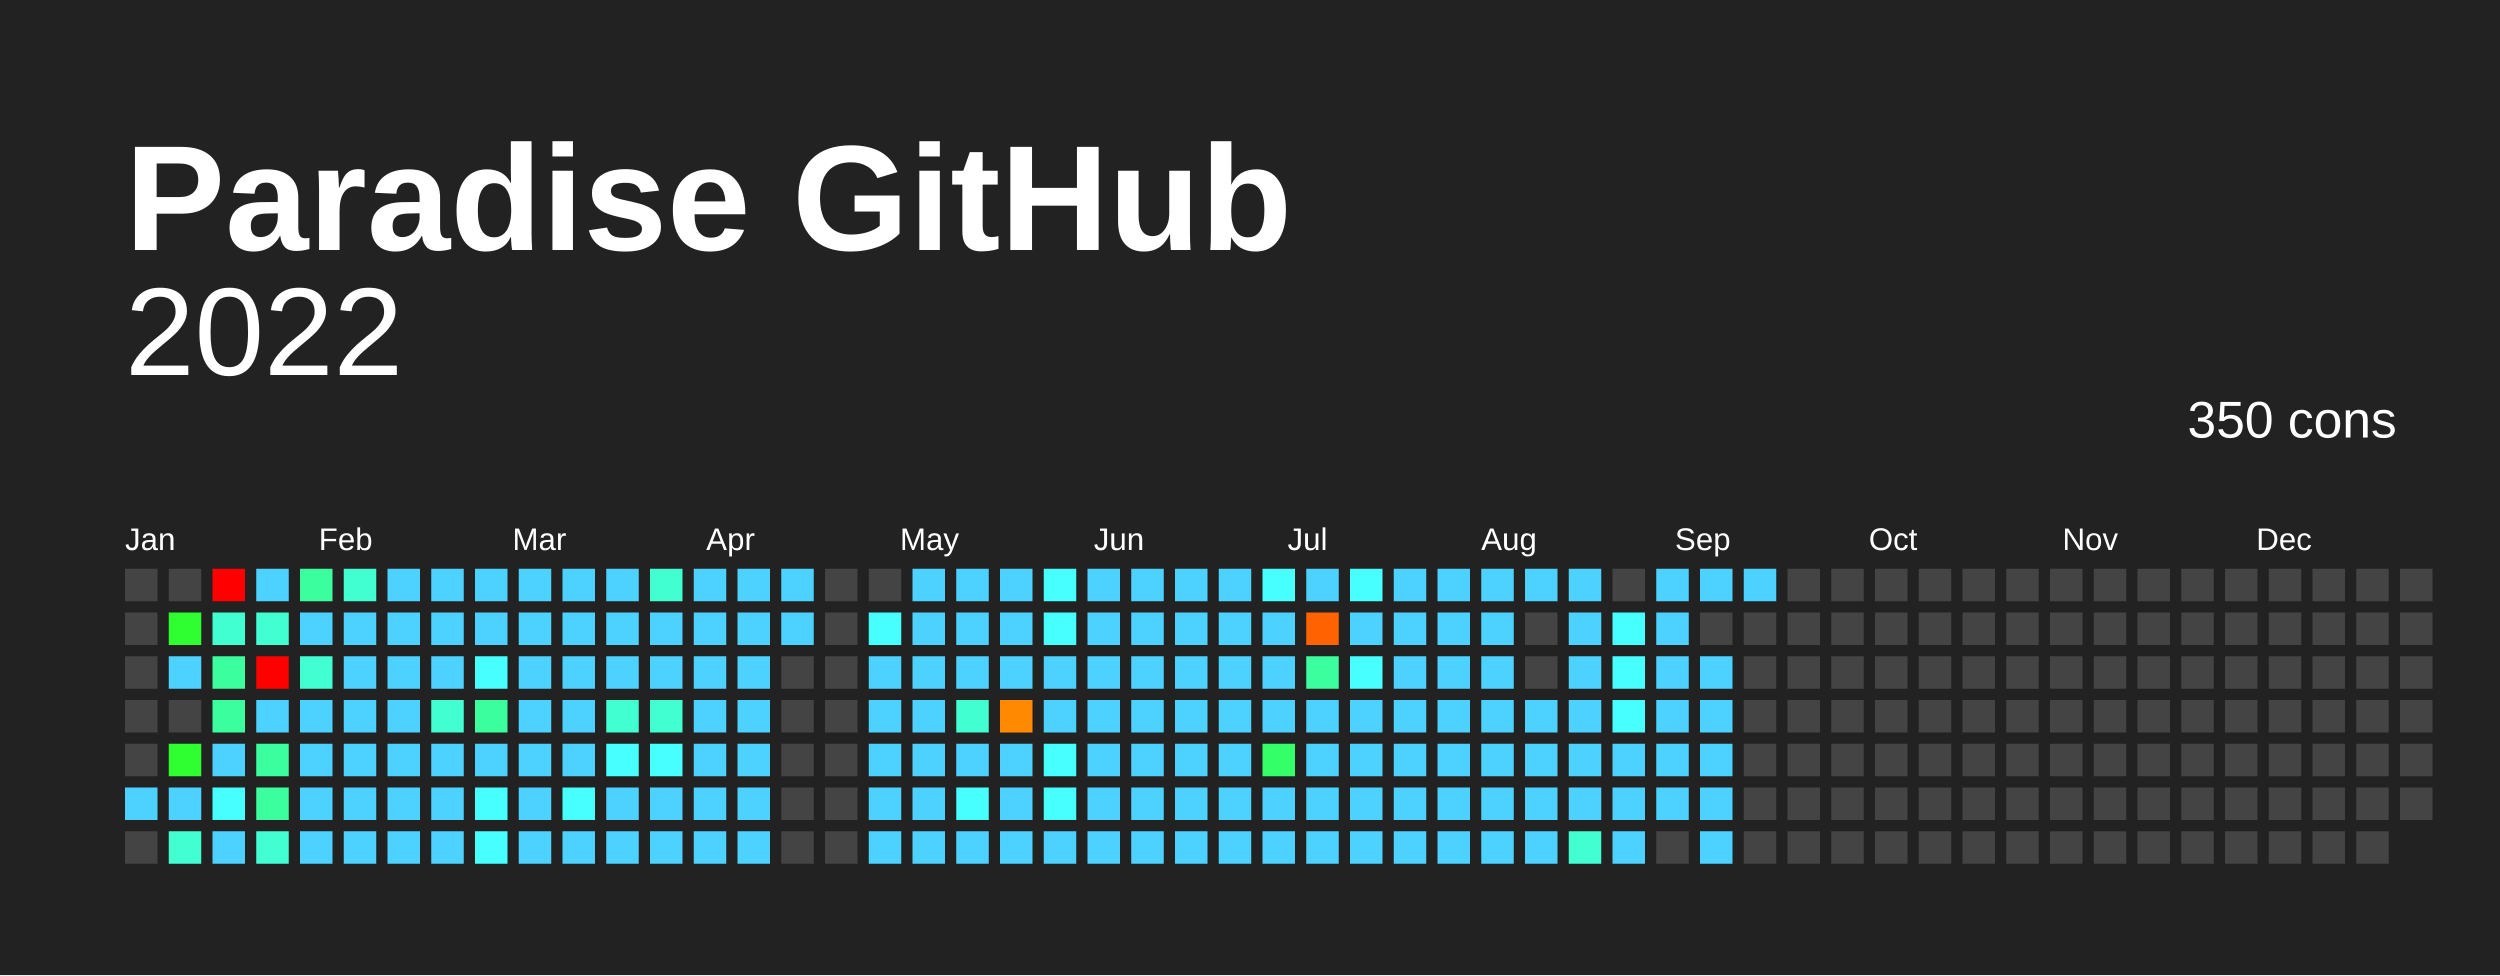
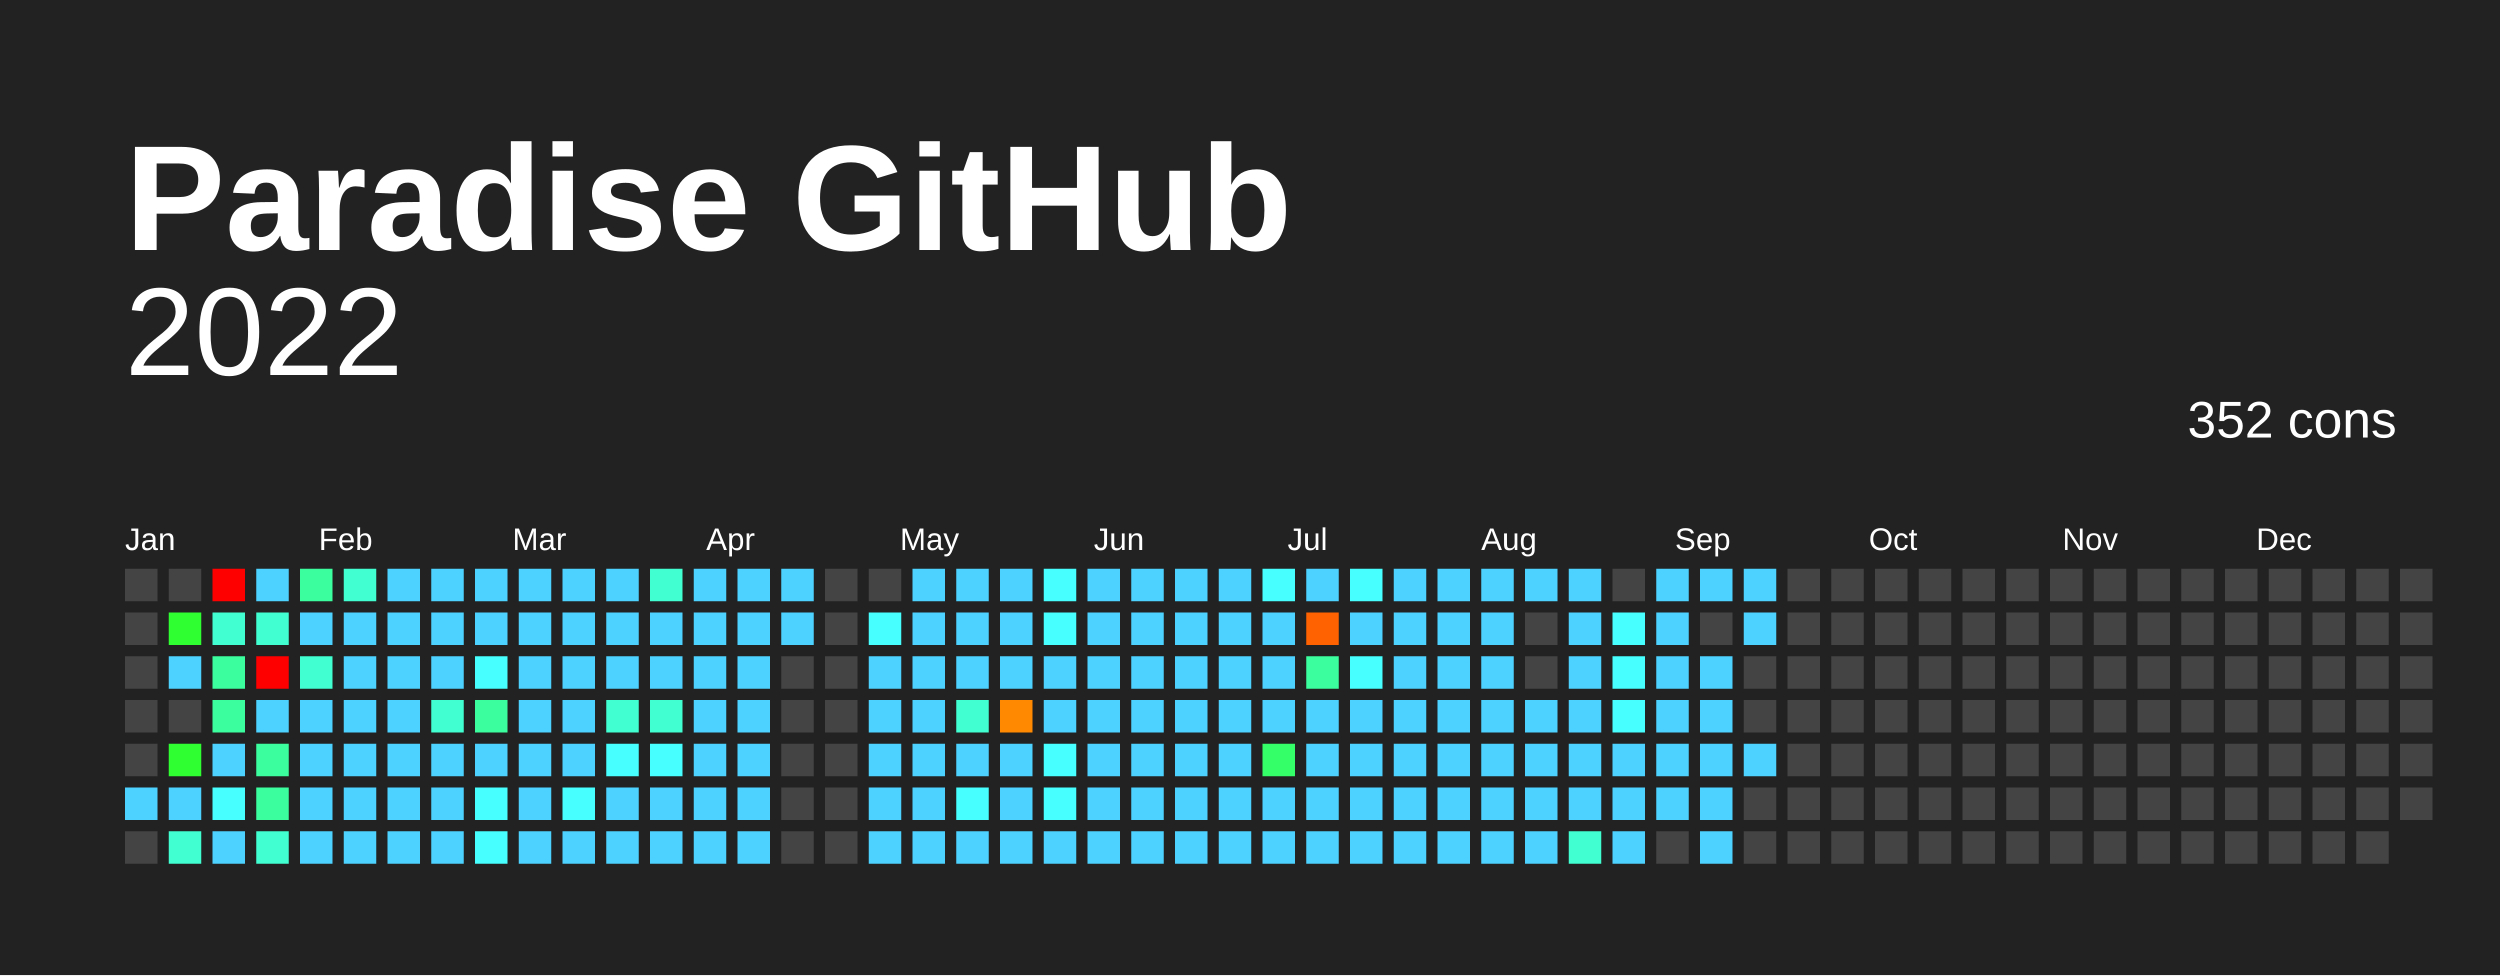
<svg xmlns="http://www.w3.org/2000/svg" baseProfile="full" height="78mm" version="1.1" viewBox="0,0,200,78" width="200mm">
  <defs />
  <rect fill="#222222" height="78" width="200" x="0" y="0" />
  <text fill="#FFFFFF" style="font-size:12px; font-family:Arial; font-weight:bold;" x="10" y="20">Paradise GitHub</text>
  <text alignment-baseline="hanging" fill="#FFFFFF" style="font-size:10.0px; font-family:Arial;" x="10" y="30">2022</text>
-   <text alignment-baseline="hanging" fill="#FFFFFF" style="font-size:4.125px; font-family:Arial;" x="175" y="35">350 cons</text>
+   <text alignment-baseline="hanging" fill="#FFFFFF" style="font-size:4.125px; font-family:Arial;" x="175" y="35">352 cons</text>
  <text fill="#FFFFFF" style="font-size:2.5px; font-family:Arial" x="10.0" y="44">Jan</text>
  <text fill="#FFFFFF" style="font-size:2.5px; font-family:Arial" x="25.5" y="44">Feb</text>
  <text fill="#FFFFFF" style="font-size:2.5px; font-family:Arial" x="41.0" y="44">Mar</text>
  <text fill="#FFFFFF" style="font-size:2.5px; font-family:Arial" x="56.5" y="44">Apr</text>
  <text fill="#FFFFFF" style="font-size:2.5px; font-family:Arial" x="72.0" y="44">May</text>
  <text fill="#FFFFFF" style="font-size:2.5px; font-family:Arial" x="87.5" y="44">Jun</text>
  <text fill="#FFFFFF" style="font-size:2.5px; font-family:Arial" x="103.0" y="44">Jul</text>
  <text fill="#FFFFFF" style="font-size:2.5px; font-family:Arial" x="118.5" y="44">Aug</text>
  <text fill="#FFFFFF" style="font-size:2.5px; font-family:Arial" x="134.0" y="44">Sep</text>
  <text fill="#FFFFFF" style="font-size:2.5px; font-family:Arial" x="149.5" y="44">Oct</text>
  <text fill="#FFFFFF" style="font-size:2.5px; font-family:Arial" x="165.0" y="44">Nov</text>
  <text fill="#FFFFFF" style="font-size:2.5px; font-family:Arial" x="180.5" y="44">Dec</text>
  <rect fill="#444444" height="2.6" width="2.6" x="10.0" y="45.5" />
  <rect fill="#444444" height="2.6" width="2.6" x="10.0" y="49.0" />
  <rect fill="#444444" height="2.6" width="2.6" x="10.0" y="52.5" />
  <rect fill="#444444" height="2.6" width="2.6" x="10.0" y="56.0" />
  <rect fill="#444444" height="2.6" width="2.6" x="10.0" y="59.5" />
  <rect fill="#4dd2ff" height="2.6" width="2.6" x="10.0" y="63.0" />
  <rect fill="#444444" height="2.6" width="2.6" x="10.0" y="66.5" />
  <rect fill="#444444" height="2.6" width="2.6" x="13.5" y="45.5" />
  <rect fill="#2fff30" height="2.6" width="2.6" x="13.5" y="49.0" />
  <rect fill="#4dd2ff" height="2.6" width="2.6" x="13.5" y="52.5" />
  <rect fill="#444444" height="2.6" width="2.6" x="13.5" y="56.0" />
  <rect fill="#2fff30" height="2.6" width="2.6" x="13.5" y="59.5" />
  <rect fill="#4dd2ff" height="2.6" width="2.6" x="13.5" y="63.0" />
  <rect fill="#41ffd0" height="2.6" width="2.6" x="13.5" y="66.5" />
  <rect fill="red" height="2.6" width="2.6" x="17.0" y="45.5" />
  <rect fill="#41ffd0" height="2.6" width="2.6" x="17.0" y="49.0" />
  <rect fill="#3bff9e" height="2.6" width="2.6" x="17.0" y="52.5" />
  <rect fill="#3bff9e" height="2.6" width="2.6" x="17.0" y="56.0" />
  <rect fill="#4dd2ff" height="2.6" width="2.6" x="17.0" y="59.5" />
  <rect fill="#47ffff" height="2.6" width="2.6" x="17.0" y="63.0" />
  <rect fill="#4dd2ff" height="2.6" width="2.6" x="17.0" y="66.5" />
  <rect fill="#4dd2ff" height="2.6" width="2.6" x="20.5" y="45.5" />
  <rect fill="#41ffd0" height="2.6" width="2.6" x="20.5" y="49.0" />
  <rect fill="red" height="2.6" width="2.6" x="20.5" y="52.5" />
  <rect fill="#4dd2ff" height="2.6" width="2.6" x="20.5" y="56.0" />
  <rect fill="#3bff9e" height="2.6" width="2.6" x="20.5" y="59.5" />
  <rect fill="#3bff9e" height="2.6" width="2.6" x="20.5" y="63.0" />
  <rect fill="#41ffd0" height="2.6" width="2.6" x="20.5" y="66.5" />
  <rect fill="#3bff9e" height="2.6" width="2.6" x="24.0" y="45.5" />
  <rect fill="#4dd2ff" height="2.6" width="2.6" x="24.0" y="49.0" />
  <rect fill="#41ffd0" height="2.6" width="2.6" x="24.0" y="52.5" />
  <rect fill="#4dd2ff" height="2.6" width="2.6" x="24.0" y="56.0" />
  <rect fill="#4dd2ff" height="2.6" width="2.6" x="24.0" y="59.5" />
  <rect fill="#4dd2ff" height="2.6" width="2.6" x="24.0" y="63.0" />
  <rect fill="#4dd2ff" height="2.6" width="2.6" x="24.0" y="66.5" />
  <rect fill="#41ffd0" height="2.6" width="2.6" x="27.5" y="45.5" />
  <rect fill="#4dd2ff" height="2.6" width="2.6" x="27.5" y="49.0" />
  <rect fill="#4dd2ff" height="2.6" width="2.6" x="27.5" y="52.5" />
  <rect fill="#4dd2ff" height="2.6" width="2.6" x="27.5" y="56.0" />
  <rect fill="#4dd2ff" height="2.6" width="2.6" x="27.5" y="59.5" />
  <rect fill="#4dd2ff" height="2.6" width="2.6" x="27.5" y="63.0" />
  <rect fill="#4dd2ff" height="2.6" width="2.6" x="27.5" y="66.5" />
  <rect fill="#4dd2ff" height="2.6" width="2.6" x="31.0" y="45.5" />
  <rect fill="#4dd2ff" height="2.6" width="2.6" x="31.0" y="49.0" />
  <rect fill="#4dd2ff" height="2.6" width="2.6" x="31.0" y="52.5" />
  <rect fill="#4dd2ff" height="2.6" width="2.6" x="31.0" y="56.0" />
  <rect fill="#4dd2ff" height="2.6" width="2.6" x="31.0" y="59.5" />
  <rect fill="#4dd2ff" height="2.6" width="2.6" x="31.0" y="63.0" />
  <rect fill="#4dd2ff" height="2.6" width="2.6" x="31.0" y="66.5" />
  <rect fill="#4dd2ff" height="2.6" width="2.6" x="34.5" y="45.5" />
  <rect fill="#4dd2ff" height="2.6" width="2.6" x="34.5" y="49.0" />
  <rect fill="#4dd2ff" height="2.6" width="2.6" x="34.5" y="52.5" />
  <rect fill="#41ffd0" height="2.6" width="2.6" x="34.5" y="56.0" />
  <rect fill="#4dd2ff" height="2.6" width="2.6" x="34.5" y="59.5" />
  <rect fill="#4dd2ff" height="2.6" width="2.6" x="34.5" y="63.0" />
  <rect fill="#4dd2ff" height="2.6" width="2.6" x="34.5" y="66.5" />
  <rect fill="#4dd2ff" height="2.6" width="2.6" x="38.0" y="45.5" />
  <rect fill="#4dd2ff" height="2.6" width="2.6" x="38.0" y="49.0" />
  <rect fill="#47ffff" height="2.6" width="2.6" x="38.0" y="52.5" />
  <rect fill="#3bff9e" height="2.6" width="2.6" x="38.0" y="56.0" />
  <rect fill="#4dd2ff" height="2.6" width="2.6" x="38.0" y="59.5" />
  <rect fill="#47ffff" height="2.6" width="2.6" x="38.0" y="63.0" />
  <rect fill="#47ffff" height="2.6" width="2.6" x="38.0" y="66.5" />
  <rect fill="#4dd2ff" height="2.6" width="2.6" x="41.5" y="45.5" />
  <rect fill="#4dd2ff" height="2.6" width="2.6" x="41.5" y="49.0" />
  <rect fill="#4dd2ff" height="2.6" width="2.6" x="41.5" y="52.5" />
  <rect fill="#4dd2ff" height="2.6" width="2.6" x="41.5" y="56.0" />
  <rect fill="#4dd2ff" height="2.6" width="2.6" x="41.5" y="59.5" />
  <rect fill="#4dd2ff" height="2.6" width="2.6" x="41.5" y="63.0" />
  <rect fill="#4dd2ff" height="2.6" width="2.6" x="41.5" y="66.5" />
  <rect fill="#4dd2ff" height="2.6" width="2.6" x="45.0" y="45.5" />
  <rect fill="#4dd2ff" height="2.6" width="2.6" x="45.0" y="49.0" />
  <rect fill="#4dd2ff" height="2.6" width="2.6" x="45.0" y="52.5" />
  <rect fill="#4dd2ff" height="2.6" width="2.6" x="45.0" y="56.0" />
  <rect fill="#4dd2ff" height="2.6" width="2.6" x="45.0" y="59.5" />
  <rect fill="#47ffff" height="2.6" width="2.6" x="45.0" y="63.0" />
  <rect fill="#4dd2ff" height="2.6" width="2.6" x="45.0" y="66.5" />
  <rect fill="#4dd2ff" height="2.6" width="2.6" x="48.5" y="45.5" />
  <rect fill="#4dd2ff" height="2.6" width="2.6" x="48.5" y="49.0" />
  <rect fill="#4dd2ff" height="2.6" width="2.6" x="48.5" y="52.5" />
  <rect fill="#41ffd0" height="2.6" width="2.6" x="48.5" y="56.0" />
  <rect fill="#47ffff" height="2.6" width="2.6" x="48.5" y="59.5" />
  <rect fill="#4dd2ff" height="2.6" width="2.6" x="48.5" y="63.0" />
  <rect fill="#4dd2ff" height="2.6" width="2.6" x="48.5" y="66.5" />
  <rect fill="#41ffd0" height="2.6" width="2.6" x="52.0" y="45.5" />
  <rect fill="#4dd2ff" height="2.6" width="2.6" x="52.0" y="49.0" />
  <rect fill="#4dd2ff" height="2.6" width="2.6" x="52.0" y="52.5" />
  <rect fill="#41ffd0" height="2.6" width="2.6" x="52.0" y="56.0" />
  <rect fill="#47ffff" height="2.6" width="2.6" x="52.0" y="59.5" />
  <rect fill="#4dd2ff" height="2.6" width="2.6" x="52.0" y="63.0" />
  <rect fill="#4dd2ff" height="2.6" width="2.6" x="52.0" y="66.5" />
  <rect fill="#4dd2ff" height="2.6" width="2.6" x="55.5" y="45.5" />
  <rect fill="#4dd2ff" height="2.6" width="2.6" x="55.5" y="49.0" />
  <rect fill="#4dd2ff" height="2.6" width="2.6" x="55.5" y="52.5" />
  <rect fill="#4dd2ff" height="2.6" width="2.6" x="55.5" y="56.0" />
  <rect fill="#4dd2ff" height="2.6" width="2.6" x="55.5" y="59.5" />
  <rect fill="#4dd2ff" height="2.6" width="2.6" x="55.5" y="63.0" />
  <rect fill="#4dd2ff" height="2.6" width="2.6" x="55.5" y="66.5" />
  <rect fill="#4dd2ff" height="2.6" width="2.6" x="59.0" y="45.5" />
  <rect fill="#4dd2ff" height="2.6" width="2.6" x="59.0" y="49.0" />
  <rect fill="#4dd2ff" height="2.6" width="2.6" x="59.0" y="52.5" />
  <rect fill="#4dd2ff" height="2.6" width="2.6" x="59.0" y="56.0" />
  <rect fill="#4dd2ff" height="2.6" width="2.6" x="59.0" y="59.5" />
  <rect fill="#4dd2ff" height="2.6" width="2.6" x="59.0" y="63.0" />
  <rect fill="#4dd2ff" height="2.6" width="2.6" x="59.0" y="66.5" />
  <rect fill="#4dd2ff" height="2.6" width="2.6" x="62.5" y="45.5" />
  <rect fill="#4dd2ff" height="2.6" width="2.6" x="62.5" y="49.0" />
  <rect fill="#444444" height="2.6" width="2.6" x="62.5" y="52.5" />
  <rect fill="#444444" height="2.6" width="2.6" x="62.5" y="56.0" />
  <rect fill="#444444" height="2.6" width="2.6" x="62.5" y="59.5" />
  <rect fill="#444444" height="2.6" width="2.6" x="62.5" y="63.0" />
  <rect fill="#444444" height="2.6" width="2.6" x="62.5" y="66.5" />
  <rect fill="#444444" height="2.6" width="2.6" x="66.0" y="45.5" />
  <rect fill="#444444" height="2.6" width="2.6" x="66.0" y="49.0" />
  <rect fill="#444444" height="2.6" width="2.6" x="66.0" y="52.5" />
  <rect fill="#444444" height="2.6" width="2.6" x="66.0" y="56.0" />
  <rect fill="#444444" height="2.6" width="2.6" x="66.0" y="59.5" />
  <rect fill="#444444" height="2.6" width="2.6" x="66.0" y="63.0" />
  <rect fill="#444444" height="2.6" width="2.6" x="66.0" y="66.5" />
  <rect fill="#444444" height="2.6" width="2.6" x="69.5" y="45.5" />
  <rect fill="#47ffff" height="2.6" width="2.6" x="69.5" y="49.0" />
  <rect fill="#4dd2ff" height="2.6" width="2.6" x="69.5" y="52.5" />
  <rect fill="#4dd2ff" height="2.6" width="2.6" x="69.5" y="56.0" />
  <rect fill="#4dd2ff" height="2.6" width="2.6" x="69.5" y="59.5" />
  <rect fill="#4dd2ff" height="2.6" width="2.6" x="69.5" y="63.0" />
  <rect fill="#4dd2ff" height="2.6" width="2.6" x="69.5" y="66.5" />
  <rect fill="#4dd2ff" height="2.6" width="2.6" x="73.0" y="45.5" />
  <rect fill="#4dd2ff" height="2.6" width="2.6" x="73.0" y="49.0" />
  <rect fill="#4dd2ff" height="2.6" width="2.6" x="73.0" y="52.5" />
  <rect fill="#4dd2ff" height="2.6" width="2.6" x="73.0" y="56.0" />
  <rect fill="#4dd2ff" height="2.6" width="2.6" x="73.0" y="59.5" />
  <rect fill="#4dd2ff" height="2.6" width="2.6" x="73.0" y="63.0" />
  <rect fill="#4dd2ff" height="2.6" width="2.6" x="73.0" y="66.5" />
  <rect fill="#4dd2ff" height="2.6" width="2.6" x="76.5" y="45.5" />
  <rect fill="#4dd2ff" height="2.6" width="2.6" x="76.5" y="49.0" />
  <rect fill="#4dd2ff" height="2.6" width="2.6" x="76.5" y="52.5" />
  <rect fill="#41ffd0" height="2.6" width="2.6" x="76.5" y="56.0" />
  <rect fill="#4dd2ff" height="2.6" width="2.6" x="76.5" y="59.5" />
  <rect fill="#47ffff" height="2.6" width="2.6" x="76.5" y="63.0" />
  <rect fill="#4dd2ff" height="2.6" width="2.6" x="76.5" y="66.5" />
  <rect fill="#4dd2ff" height="2.6" width="2.6" x="80.0" y="45.5" />
  <rect fill="#4dd2ff" height="2.6" width="2.6" x="80.0" y="49.0" />
  <rect fill="#4dd2ff" height="2.6" width="2.6" x="80.0" y="52.5" />
  <rect fill="#ff8900" height="2.6" width="2.6" x="80.0" y="56.0" />
  <rect fill="#4dd2ff" height="2.6" width="2.6" x="80.0" y="59.5" />
  <rect fill="#4dd2ff" height="2.6" width="2.6" x="80.0" y="63.0" />
  <rect fill="#4dd2ff" height="2.6" width="2.6" x="80.0" y="66.5" />
  <rect fill="#47ffff" height="2.6" width="2.6" x="83.5" y="45.5" />
  <rect fill="#47ffff" height="2.6" width="2.6" x="83.5" y="49.0" />
  <rect fill="#4dd2ff" height="2.6" width="2.6" x="83.5" y="52.5" />
  <rect fill="#4dd2ff" height="2.6" width="2.6" x="83.5" y="56.0" />
  <rect fill="#47ffff" height="2.6" width="2.6" x="83.5" y="59.5" />
  <rect fill="#47ffff" height="2.6" width="2.6" x="83.5" y="63.0" />
  <rect fill="#4dd2ff" height="2.6" width="2.6" x="83.5" y="66.5" />
  <rect fill="#4dd2ff" height="2.6" width="2.6" x="87.0" y="45.5" />
  <rect fill="#4dd2ff" height="2.6" width="2.6" x="87.0" y="49.0" />
  <rect fill="#4dd2ff" height="2.6" width="2.6" x="87.0" y="52.5" />
  <rect fill="#4dd2ff" height="2.6" width="2.6" x="87.0" y="56.0" />
  <rect fill="#4dd2ff" height="2.6" width="2.6" x="87.0" y="59.5" />
  <rect fill="#4dd2ff" height="2.6" width="2.6" x="87.0" y="63.0" />
  <rect fill="#4dd2ff" height="2.6" width="2.6" x="87.0" y="66.5" />
  <rect fill="#4dd2ff" height="2.6" width="2.6" x="90.5" y="45.5" />
  <rect fill="#4dd2ff" height="2.6" width="2.6" x="90.5" y="49.0" />
  <rect fill="#4dd2ff" height="2.6" width="2.6" x="90.5" y="52.5" />
  <rect fill="#4dd2ff" height="2.6" width="2.6" x="90.5" y="56.0" />
  <rect fill="#4dd2ff" height="2.6" width="2.6" x="90.5" y="59.5" />
  <rect fill="#4dd2ff" height="2.6" width="2.6" x="90.5" y="63.0" />
  <rect fill="#4dd2ff" height="2.6" width="2.6" x="90.5" y="66.5" />
  <rect fill="#4dd2ff" height="2.6" width="2.6" x="94.0" y="45.5" />
  <rect fill="#4dd2ff" height="2.6" width="2.6" x="94.0" y="49.0" />
  <rect fill="#4dd2ff" height="2.6" width="2.6" x="94.0" y="52.5" />
  <rect fill="#4dd2ff" height="2.6" width="2.6" x="94.0" y="56.0" />
  <rect fill="#4dd2ff" height="2.6" width="2.6" x="94.0" y="59.5" />
  <rect fill="#4dd2ff" height="2.6" width="2.6" x="94.0" y="63.0" />
  <rect fill="#4dd2ff" height="2.6" width="2.6" x="94.0" y="66.5" />
  <rect fill="#4dd2ff" height="2.6" width="2.6" x="97.5" y="45.5" />
  <rect fill="#4dd2ff" height="2.6" width="2.6" x="97.5" y="49.0" />
  <rect fill="#4dd2ff" height="2.6" width="2.6" x="97.5" y="52.5" />
  <rect fill="#4dd2ff" height="2.6" width="2.6" x="97.5" y="56.0" />
  <rect fill="#4dd2ff" height="2.6" width="2.6" x="97.5" y="59.5" />
  <rect fill="#4dd2ff" height="2.6" width="2.6" x="97.5" y="63.0" />
  <rect fill="#4dd2ff" height="2.6" width="2.6" x="97.5" y="66.5" />
  <rect fill="#47ffff" height="2.6" width="2.6" x="101.0" y="45.5" />
  <rect fill="#4dd2ff" height="2.6" width="2.6" x="101.0" y="49.0" />
  <rect fill="#4dd2ff" height="2.6" width="2.6" x="101.0" y="52.5" />
  <rect fill="#4dd2ff" height="2.6" width="2.6" x="101.0" y="56.0" />
  <rect fill="#35ff68" height="2.6" width="2.6" x="101.0" y="59.5" />
  <rect fill="#4dd2ff" height="2.6" width="2.6" x="101.0" y="63.0" />
  <rect fill="#4dd2ff" height="2.6" width="2.6" x="101.0" y="66.5" />
  <rect fill="#4dd2ff" height="2.6" width="2.6" x="104.5" y="45.5" />
  <rect fill="#ff6200" height="2.6" width="2.6" x="104.5" y="49.0" />
  <rect fill="#3bff9e" height="2.6" width="2.6" x="104.5" y="52.5" />
  <rect fill="#4dd2ff" height="2.6" width="2.6" x="104.5" y="56.0" />
  <rect fill="#4dd2ff" height="2.6" width="2.6" x="104.5" y="59.5" />
  <rect fill="#4dd2ff" height="2.6" width="2.6" x="104.5" y="63.0" />
  <rect fill="#4dd2ff" height="2.6" width="2.6" x="104.5" y="66.5" />
  <rect fill="#47ffff" height="2.6" width="2.6" x="108.0" y="45.5" />
  <rect fill="#4dd2ff" height="2.6" width="2.6" x="108.0" y="49.0" />
  <rect fill="#47ffff" height="2.6" width="2.6" x="108.0" y="52.5" />
  <rect fill="#4dd2ff" height="2.6" width="2.6" x="108.0" y="56.0" />
  <rect fill="#4dd2ff" height="2.6" width="2.6" x="108.0" y="59.5" />
  <rect fill="#4dd2ff" height="2.6" width="2.6" x="108.0" y="63.0" />
  <rect fill="#4dd2ff" height="2.6" width="2.6" x="108.0" y="66.5" />
  <rect fill="#4dd2ff" height="2.6" width="2.6" x="111.5" y="45.5" />
  <rect fill="#4dd2ff" height="2.6" width="2.6" x="111.5" y="49.0" />
  <rect fill="#4dd2ff" height="2.6" width="2.6" x="111.5" y="52.5" />
  <rect fill="#4dd2ff" height="2.6" width="2.6" x="111.5" y="56.0" />
  <rect fill="#4dd2ff" height="2.6" width="2.6" x="111.5" y="59.5" />
  <rect fill="#4dd2ff" height="2.6" width="2.6" x="111.5" y="63.0" />
  <rect fill="#4dd2ff" height="2.6" width="2.6" x="111.5" y="66.5" />
  <rect fill="#4dd2ff" height="2.6" width="2.6" x="115.0" y="45.5" />
  <rect fill="#4dd2ff" height="2.6" width="2.6" x="115.0" y="49.0" />
  <rect fill="#4dd2ff" height="2.6" width="2.6" x="115.0" y="52.5" />
  <rect fill="#4dd2ff" height="2.6" width="2.6" x="115.0" y="56.0" />
  <rect fill="#4dd2ff" height="2.6" width="2.6" x="115.0" y="59.5" />
  <rect fill="#4dd2ff" height="2.6" width="2.6" x="115.0" y="63.0" />
  <rect fill="#4dd2ff" height="2.6" width="2.6" x="115.0" y="66.5" />
  <rect fill="#4dd2ff" height="2.6" width="2.6" x="118.5" y="45.5" />
  <rect fill="#4dd2ff" height="2.6" width="2.6" x="118.5" y="49.0" />
  <rect fill="#4dd2ff" height="2.6" width="2.6" x="118.5" y="52.5" />
  <rect fill="#4dd2ff" height="2.6" width="2.6" x="118.5" y="56.0" />
  <rect fill="#4dd2ff" height="2.6" width="2.6" x="118.5" y="59.5" />
  <rect fill="#4dd2ff" height="2.6" width="2.6" x="118.5" y="63.0" />
  <rect fill="#4dd2ff" height="2.6" width="2.6" x="118.5" y="66.5" />
  <rect fill="#4dd2ff" height="2.6" width="2.6" x="122.0" y="45.5" />
  <rect fill="#444444" height="2.6" width="2.6" x="122.0" y="49.0" />
  <rect fill="#444444" height="2.6" width="2.6" x="122.0" y="52.5" />
  <rect fill="#4dd2ff" height="2.6" width="2.6" x="122.0" y="56.0" />
  <rect fill="#4dd2ff" height="2.6" width="2.6" x="122.0" y="59.5" />
  <rect fill="#4dd2ff" height="2.6" width="2.6" x="122.0" y="63.0" />
  <rect fill="#4dd2ff" height="2.6" width="2.6" x="122.0" y="66.5" />
  <rect fill="#4dd2ff" height="2.6" width="2.6" x="125.5" y="45.5" />
  <rect fill="#4dd2ff" height="2.6" width="2.6" x="125.5" y="49.0" />
  <rect fill="#4dd2ff" height="2.6" width="2.6" x="125.5" y="52.5" />
  <rect fill="#4dd2ff" height="2.6" width="2.6" x="125.5" y="56.0" />
  <rect fill="#4dd2ff" height="2.6" width="2.6" x="125.5" y="59.5" />
  <rect fill="#4dd2ff" height="2.6" width="2.6" x="125.5" y="63.0" />
  <rect fill="#41ffd0" height="2.6" width="2.6" x="125.5" y="66.5" />
  <rect fill="#444444" height="2.6" width="2.6" x="129.0" y="45.5" />
  <rect fill="#47ffff" height="2.6" width="2.6" x="129.0" y="49.0" />
  <rect fill="#47ffff" height="2.6" width="2.6" x="129.0" y="52.5" />
  <rect fill="#47ffff" height="2.6" width="2.6" x="129.0" y="56.0" />
  <rect fill="#4dd2ff" height="2.6" width="2.6" x="129.0" y="59.5" />
  <rect fill="#4dd2ff" height="2.6" width="2.6" x="129.0" y="63.0" />
  <rect fill="#4dd2ff" height="2.6" width="2.6" x="129.0" y="66.5" />
  <rect fill="#4dd2ff" height="2.6" width="2.6" x="132.5" y="45.5" />
  <rect fill="#4dd2ff" height="2.6" width="2.6" x="132.5" y="49.0" />
  <rect fill="#4dd2ff" height="2.6" width="2.6" x="132.5" y="52.5" />
  <rect fill="#4dd2ff" height="2.6" width="2.6" x="132.5" y="56.0" />
  <rect fill="#4dd2ff" height="2.6" width="2.6" x="132.5" y="59.5" />
  <rect fill="#4dd2ff" height="2.6" width="2.6" x="132.5" y="63.0" />
  <rect fill="#444444" height="2.6" width="2.6" x="132.5" y="66.5" />
  <rect fill="#4dd2ff" height="2.6" width="2.6" x="136.0" y="45.5" />
  <rect fill="#444444" height="2.6" width="2.6" x="136.0" y="49.0" />
  <rect fill="#4dd2ff" height="2.6" width="2.6" x="136.0" y="52.5" />
  <rect fill="#4dd2ff" height="2.6" width="2.6" x="136.0" y="56.0" />
  <rect fill="#4dd2ff" height="2.6" width="2.6" x="136.0" y="59.5" />
  <rect fill="#4dd2ff" height="2.6" width="2.6" x="136.0" y="63.0" />
  <rect fill="#4dd2ff" height="2.6" width="2.6" x="136.0" y="66.5" />
  <rect fill="#4dd2ff" height="2.6" width="2.6" x="139.5" y="45.5" />
-   <rect fill="#444444" height="2.6" width="2.6" x="139.5" y="49.0" />
+   <rect fill="#4dd2ff" height="2.6" width="2.6" x="139.5" y="49.0" />
  <rect fill="#444444" height="2.6" width="2.6" x="139.5" y="52.5" />
  <rect fill="#444444" height="2.6" width="2.6" x="139.5" y="56.0" />
-   <rect fill="#444444" height="2.6" width="2.6" x="139.5" y="59.5" />
+   <rect fill="#4dd2ff" height="2.6" width="2.6" x="139.5" y="59.5" />
  <rect fill="#444444" height="2.6" width="2.6" x="139.5" y="63.0" />
  <rect fill="#444444" height="2.6" width="2.6" x="139.5" y="66.5" />
  <rect fill="#444444" height="2.6" width="2.6" x="143.0" y="45.5" />
  <rect fill="#444444" height="2.6" width="2.6" x="143.0" y="49.0" />
  <rect fill="#444444" height="2.6" width="2.6" x="143.0" y="52.5" />
  <rect fill="#444444" height="2.6" width="2.6" x="143.0" y="56.0" />
  <rect fill="#444444" height="2.6" width="2.6" x="143.0" y="59.5" />
  <rect fill="#444444" height="2.6" width="2.6" x="143.0" y="63.0" />
  <rect fill="#444444" height="2.6" width="2.6" x="143.0" y="66.5" />
  <rect fill="#444444" height="2.6" width="2.6" x="146.5" y="45.5" />
  <rect fill="#444444" height="2.6" width="2.6" x="146.5" y="49.0" />
  <rect fill="#444444" height="2.6" width="2.6" x="146.5" y="52.5" />
  <rect fill="#444444" height="2.6" width="2.6" x="146.5" y="56.0" />
  <rect fill="#444444" height="2.6" width="2.6" x="146.5" y="59.5" />
  <rect fill="#444444" height="2.6" width="2.6" x="146.5" y="63.0" />
  <rect fill="#444444" height="2.6" width="2.6" x="146.5" y="66.5" />
  <rect fill="#444444" height="2.6" width="2.6" x="150.0" y="45.5" />
  <rect fill="#444444" height="2.6" width="2.6" x="150.0" y="49.0" />
  <rect fill="#444444" height="2.6" width="2.6" x="150.0" y="52.5" />
  <rect fill="#444444" height="2.6" width="2.6" x="150.0" y="56.0" />
  <rect fill="#444444" height="2.6" width="2.6" x="150.0" y="59.5" />
  <rect fill="#444444" height="2.6" width="2.6" x="150.0" y="63.0" />
  <rect fill="#444444" height="2.6" width="2.6" x="150.0" y="66.5" />
  <rect fill="#444444" height="2.6" width="2.6" x="153.5" y="45.5" />
  <rect fill="#444444" height="2.6" width="2.6" x="153.5" y="49.0" />
  <rect fill="#444444" height="2.6" width="2.6" x="153.5" y="52.5" />
  <rect fill="#444444" height="2.6" width="2.6" x="153.5" y="56.0" />
  <rect fill="#444444" height="2.6" width="2.6" x="153.5" y="59.5" />
  <rect fill="#444444" height="2.6" width="2.6" x="153.5" y="63.0" />
  <rect fill="#444444" height="2.6" width="2.6" x="153.5" y="66.5" />
  <rect fill="#444444" height="2.6" width="2.6" x="157.0" y="45.5" />
  <rect fill="#444444" height="2.6" width="2.6" x="157.0" y="49.0" />
  <rect fill="#444444" height="2.6" width="2.6" x="157.0" y="52.5" />
  <rect fill="#444444" height="2.6" width="2.6" x="157.0" y="56.0" />
  <rect fill="#444444" height="2.6" width="2.6" x="157.0" y="59.5" />
  <rect fill="#444444" height="2.6" width="2.6" x="157.0" y="63.0" />
  <rect fill="#444444" height="2.6" width="2.6" x="157.0" y="66.5" />
  <rect fill="#444444" height="2.6" width="2.6" x="160.5" y="45.5" />
  <rect fill="#444444" height="2.6" width="2.6" x="160.5" y="49.0" />
  <rect fill="#444444" height="2.6" width="2.6" x="160.5" y="52.5" />
  <rect fill="#444444" height="2.6" width="2.6" x="160.5" y="56.0" />
  <rect fill="#444444" height="2.6" width="2.6" x="160.5" y="59.5" />
  <rect fill="#444444" height="2.6" width="2.6" x="160.5" y="63.0" />
  <rect fill="#444444" height="2.6" width="2.6" x="160.5" y="66.5" />
  <rect fill="#444444" height="2.6" width="2.6" x="164.0" y="45.5" />
  <rect fill="#444444" height="2.6" width="2.6" x="164.0" y="49.0" />
  <rect fill="#444444" height="2.6" width="2.6" x="164.0" y="52.5" />
  <rect fill="#444444" height="2.6" width="2.6" x="164.0" y="56.0" />
  <rect fill="#444444" height="2.6" width="2.6" x="164.0" y="59.5" />
  <rect fill="#444444" height="2.6" width="2.6" x="164.0" y="63.0" />
  <rect fill="#444444" height="2.6" width="2.6" x="164.0" y="66.5" />
  <rect fill="#444444" height="2.6" width="2.6" x="167.5" y="45.5" />
  <rect fill="#444444" height="2.6" width="2.6" x="167.5" y="49.0" />
  <rect fill="#444444" height="2.6" width="2.6" x="167.5" y="52.5" />
  <rect fill="#444444" height="2.6" width="2.6" x="167.5" y="56.0" />
  <rect fill="#444444" height="2.6" width="2.6" x="167.5" y="59.5" />
  <rect fill="#444444" height="2.6" width="2.6" x="167.5" y="63.0" />
  <rect fill="#444444" height="2.6" width="2.6" x="167.5" y="66.5" />
  <rect fill="#444444" height="2.6" width="2.6" x="171.0" y="45.5" />
  <rect fill="#444444" height="2.6" width="2.6" x="171.0" y="49.0" />
  <rect fill="#444444" height="2.6" width="2.6" x="171.0" y="52.5" />
  <rect fill="#444444" height="2.6" width="2.6" x="171.0" y="56.0" />
  <rect fill="#444444" height="2.6" width="2.6" x="171.0" y="59.5" />
  <rect fill="#444444" height="2.6" width="2.6" x="171.0" y="63.0" />
  <rect fill="#444444" height="2.6" width="2.6" x="171.0" y="66.5" />
  <rect fill="#444444" height="2.6" width="2.6" x="174.5" y="45.5" />
  <rect fill="#444444" height="2.6" width="2.6" x="174.5" y="49.0" />
  <rect fill="#444444" height="2.6" width="2.6" x="174.5" y="52.5" />
  <rect fill="#444444" height="2.6" width="2.6" x="174.5" y="56.0" />
  <rect fill="#444444" height="2.6" width="2.6" x="174.5" y="59.5" />
  <rect fill="#444444" height="2.6" width="2.6" x="174.5" y="63.0" />
  <rect fill="#444444" height="2.6" width="2.6" x="174.5" y="66.5" />
  <rect fill="#444444" height="2.6" width="2.6" x="178.0" y="45.5" />
  <rect fill="#444444" height="2.6" width="2.6" x="178.0" y="49.0" />
  <rect fill="#444444" height="2.6" width="2.6" x="178.0" y="52.5" />
  <rect fill="#444444" height="2.6" width="2.6" x="178.0" y="56.0" />
  <rect fill="#444444" height="2.6" width="2.6" x="178.0" y="59.5" />
  <rect fill="#444444" height="2.6" width="2.6" x="178.0" y="63.0" />
  <rect fill="#444444" height="2.6" width="2.6" x="178.0" y="66.5" />
  <rect fill="#444444" height="2.6" width="2.6" x="181.5" y="45.5" />
  <rect fill="#444444" height="2.6" width="2.6" x="181.5" y="49.0" />
  <rect fill="#444444" height="2.6" width="2.6" x="181.5" y="52.5" />
  <rect fill="#444444" height="2.6" width="2.6" x="181.5" y="56.0" />
  <rect fill="#444444" height="2.6" width="2.6" x="181.5" y="59.5" />
  <rect fill="#444444" height="2.6" width="2.6" x="181.5" y="63.0" />
  <rect fill="#444444" height="2.6" width="2.6" x="181.5" y="66.5" />
  <rect fill="#444444" height="2.6" width="2.6" x="185.0" y="45.5" />
  <rect fill="#444444" height="2.6" width="2.6" x="185.0" y="49.0" />
  <rect fill="#444444" height="2.6" width="2.6" x="185.0" y="52.5" />
  <rect fill="#444444" height="2.6" width="2.6" x="185.0" y="56.0" />
  <rect fill="#444444" height="2.6" width="2.6" x="185.0" y="59.5" />
  <rect fill="#444444" height="2.6" width="2.6" x="185.0" y="63.0" />
  <rect fill="#444444" height="2.6" width="2.6" x="185.0" y="66.5" />
  <rect fill="#444444" height="2.6" width="2.6" x="188.5" y="45.5" />
  <rect fill="#444444" height="2.6" width="2.6" x="188.5" y="49.0" />
  <rect fill="#444444" height="2.6" width="2.6" x="188.5" y="52.5" />
  <rect fill="#444444" height="2.6" width="2.6" x="188.5" y="56.0" />
  <rect fill="#444444" height="2.6" width="2.6" x="188.5" y="59.5" />
  <rect fill="#444444" height="2.6" width="2.6" x="188.5" y="63.0" />
  <rect fill="#444444" height="2.6" width="2.6" x="188.5" y="66.5" />
  <rect fill="#444444" height="2.6" width="2.6" x="192.0" y="45.5" />
  <rect fill="#444444" height="2.6" width="2.6" x="192.0" y="49.0" />
  <rect fill="#444444" height="2.6" width="2.6" x="192.0" y="52.5" />
  <rect fill="#444444" height="2.6" width="2.6" x="192.0" y="56.0" />
  <rect fill="#444444" height="2.6" width="2.6" x="192.0" y="59.5" />
  <rect fill="#444444" height="2.6" width="2.6" x="192.0" y="63.0" />
</svg>
